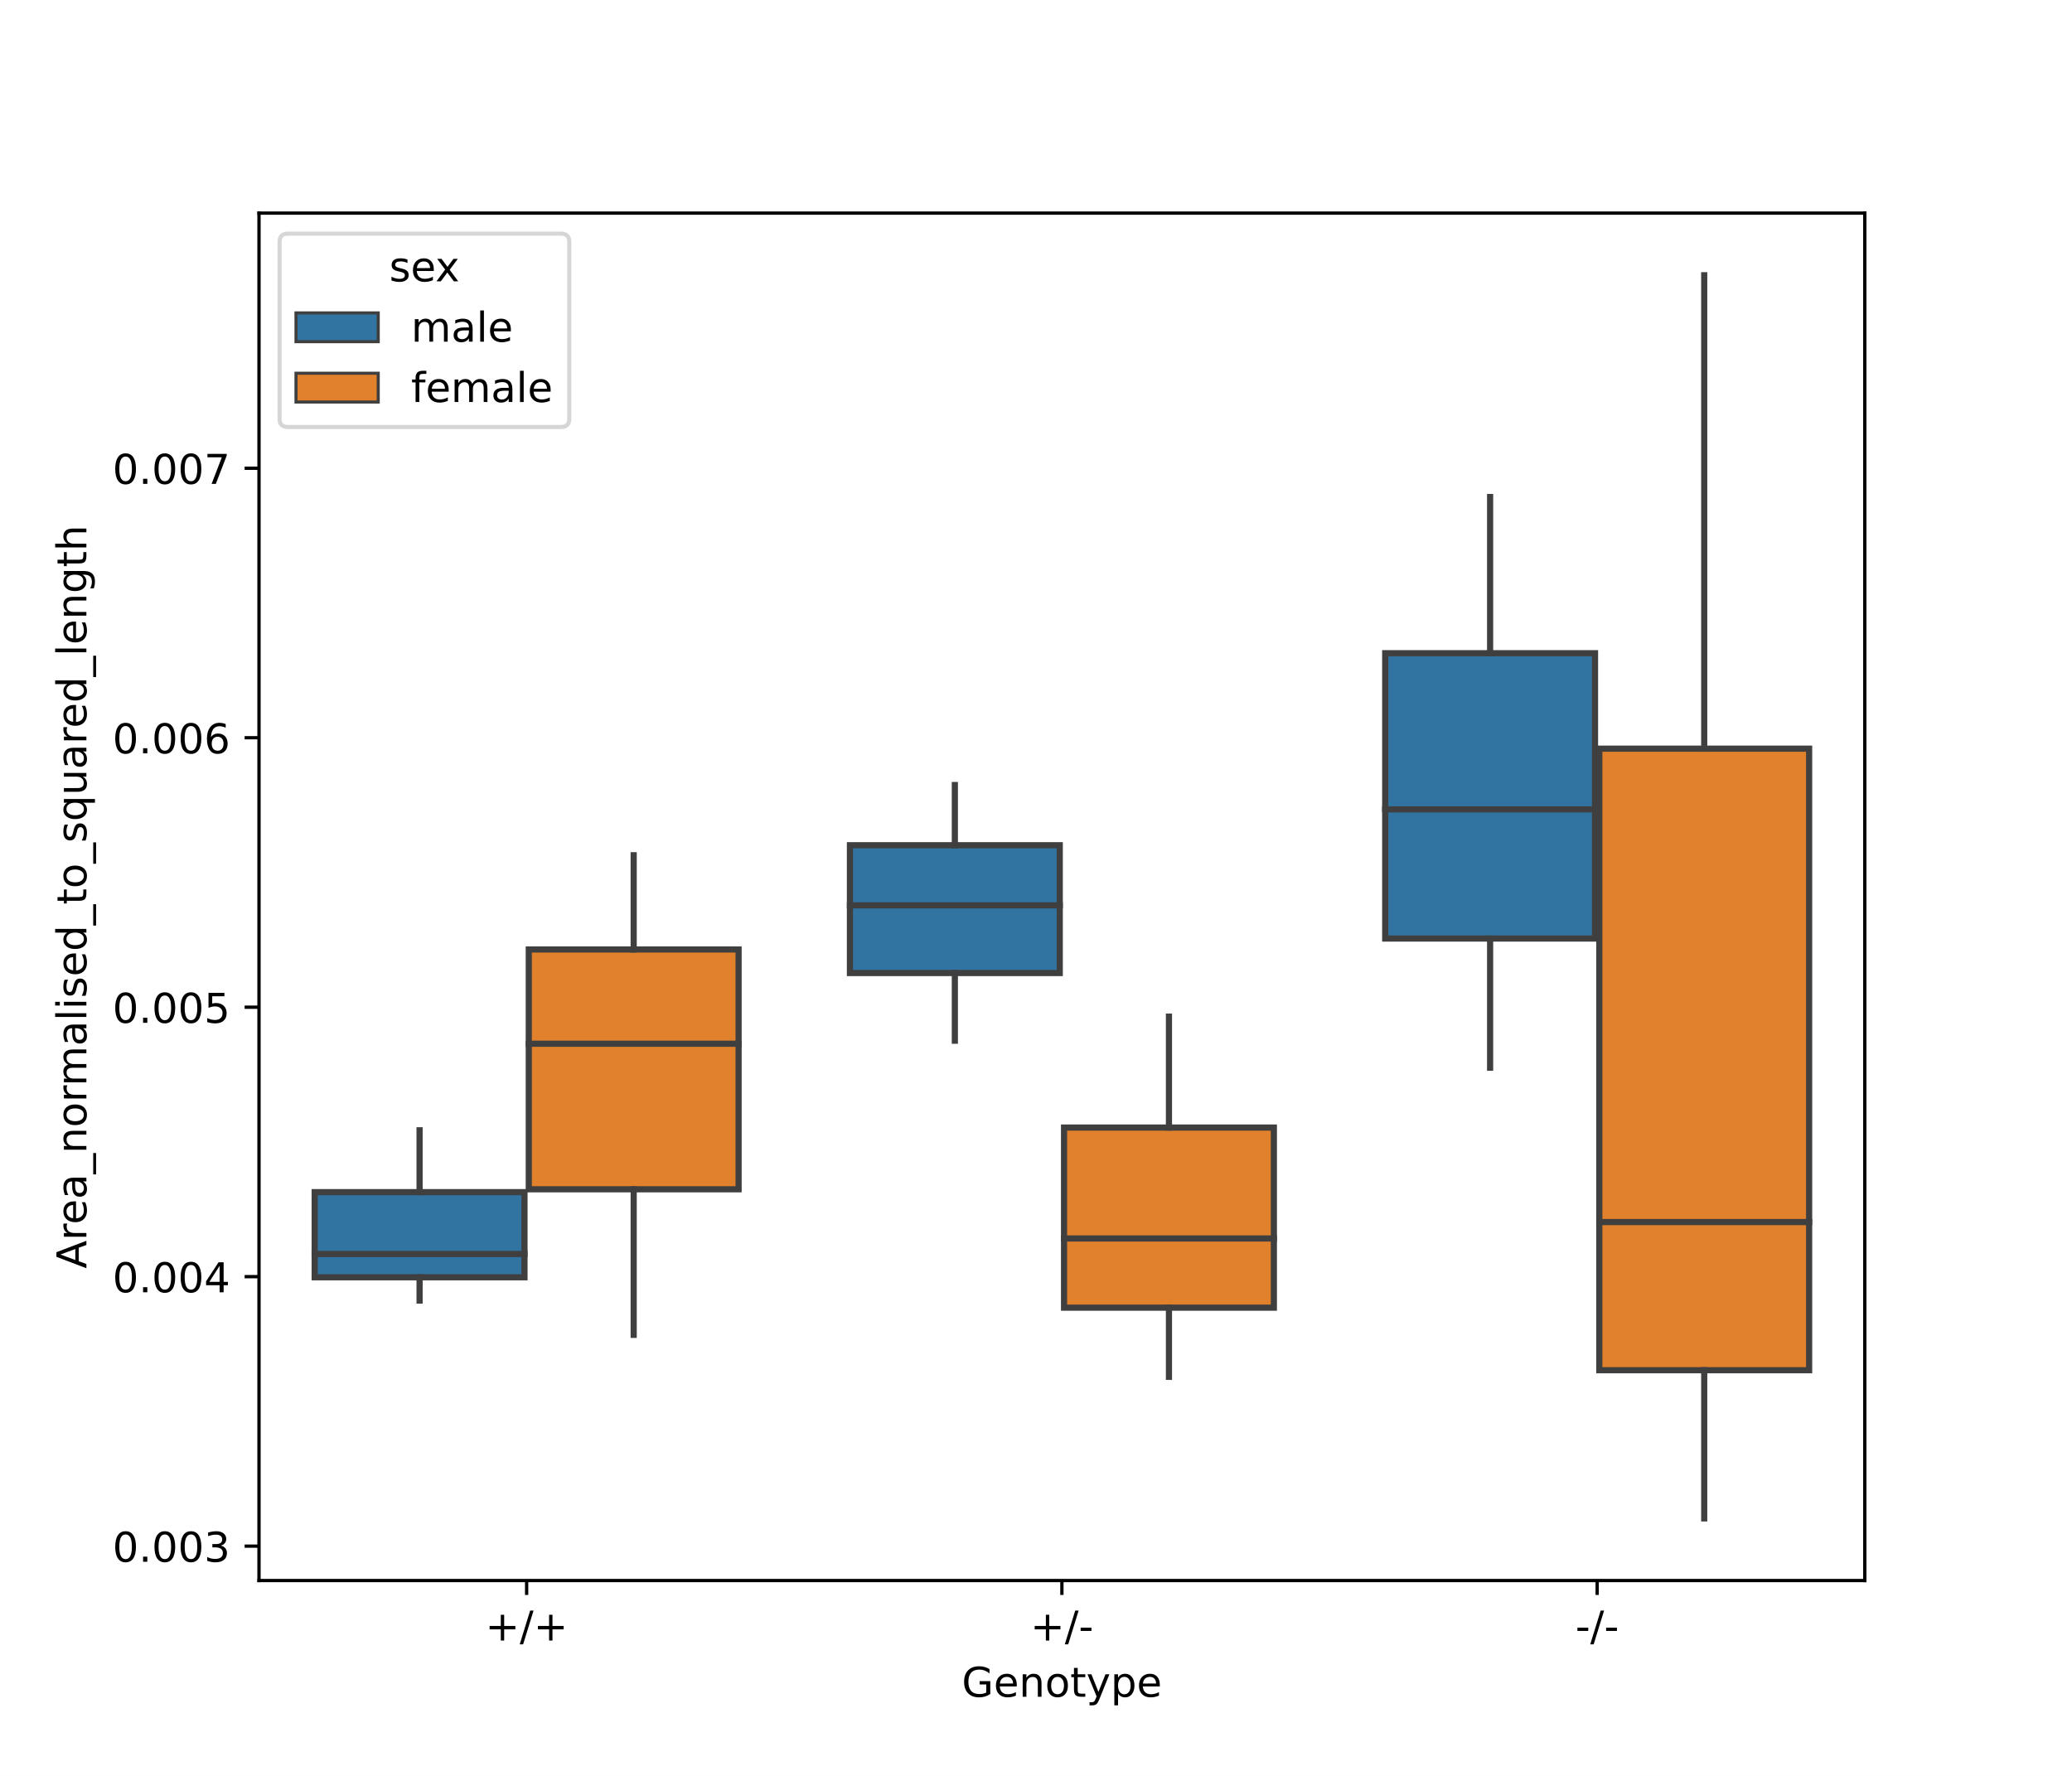
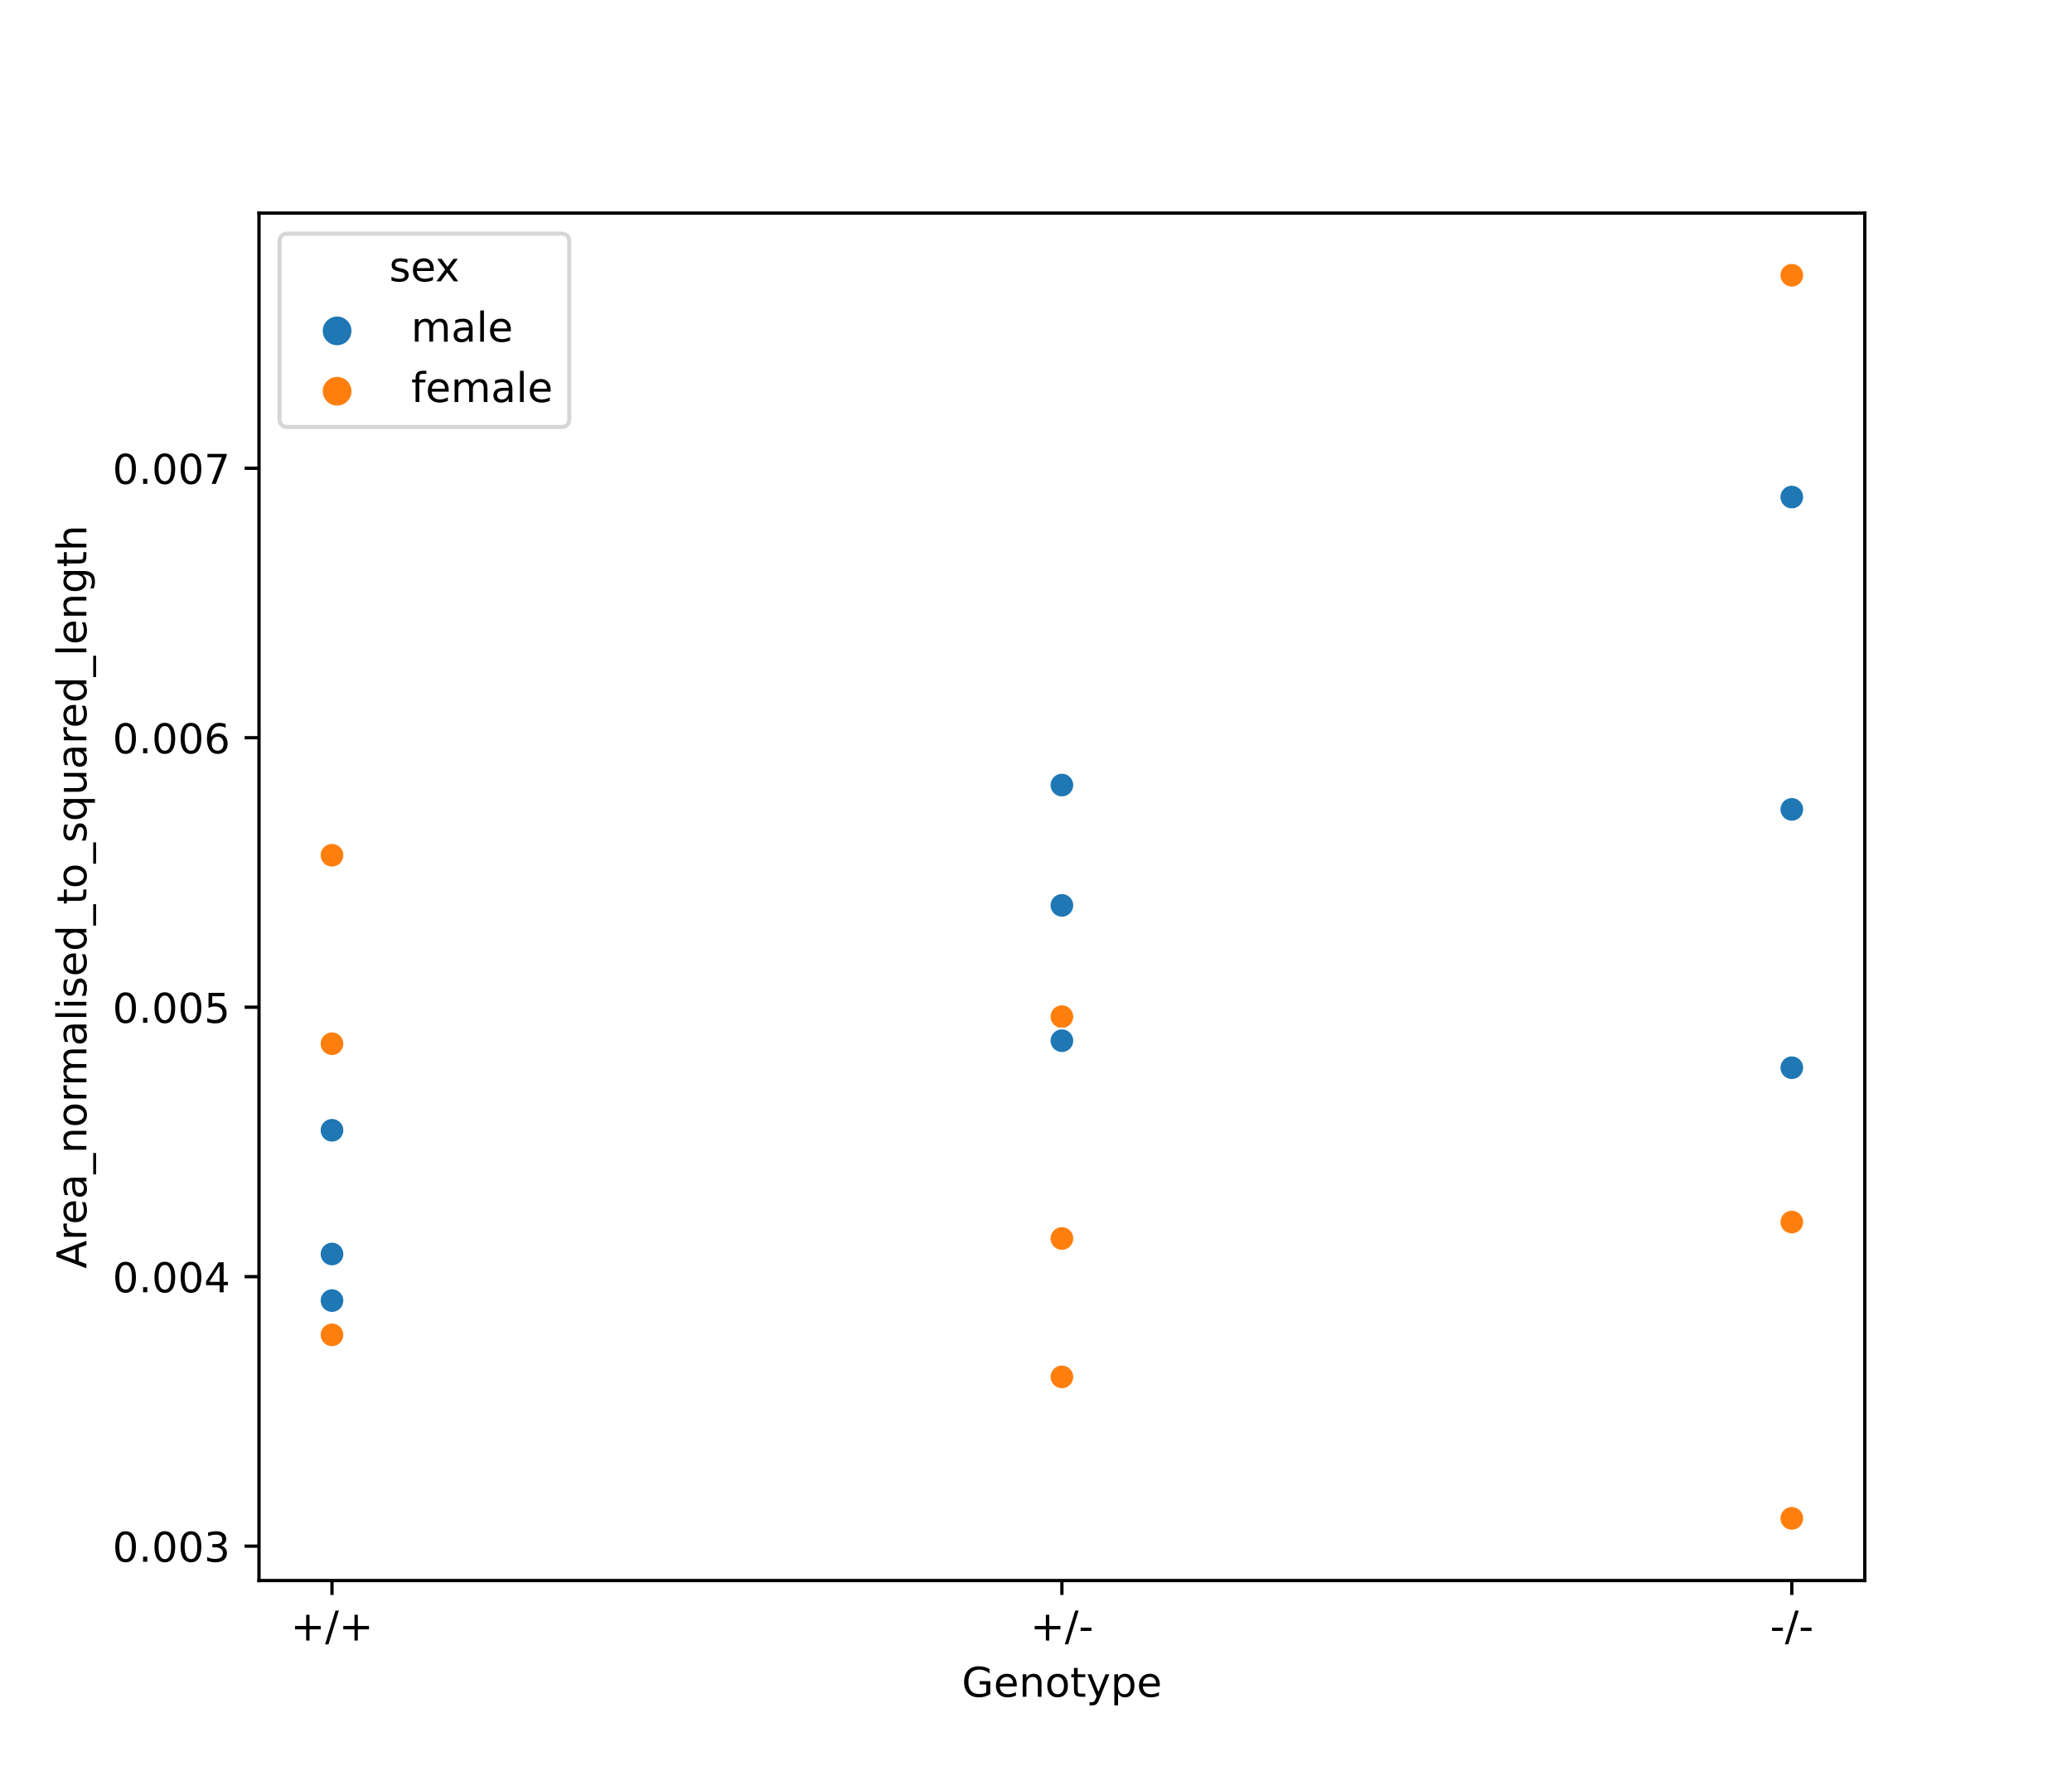
<svg xmlns="http://www.w3.org/2000/svg" xmlns:xlink="http://www.w3.org/1999/xlink" width="504pt" height="432pt" viewBox="0 0 504 432" version="1.1">
  <defs>
    <style type="text/css">*{stroke-linejoin: round; stroke-linecap: butt}</style>
  </defs>
  <g id="figure_1">
    <g id="patch_1">
      <path d="M 0 432  L 504 432  L 504 0  L 0 0  z " style="fill: #ffffff" />
    </g>
    <g id="axes_1">
      <g id="patch_2">
        <path d="M 63 384.48  L 453.6 384.48  L 453.6 51.84  L 63 51.84  z " style="fill: #ffffff" />
      </g>
-       <g id="patch_3">
-         <path d="M 76.541 310.713  L 127.579 310.713  L 127.579 290  L 76.541 290  L 76.541 310.713  z " clip-path="url(#pdd933a8f08)" style="fill: #3274a1; stroke: #3f3f3f; stroke-width: 1.5; stroke-linejoin: miter" />
-       </g>
-       <g id="patch_4">
-         <path d="M 128.621 289.305  L 179.659 289.305  L 179.659 230.971  L 128.621 230.971  L 128.621 289.305  z " clip-path="url(#pdd933a8f08)" style="fill: #e1812c; stroke: #3f3f3f; stroke-width: 1.5; stroke-linejoin: miter" />
-       </g>
-       <g id="patch_5">
-         <path d="M 206.741 236.702  L 257.779 236.702  L 257.779 205.608  L 206.741 205.608  L 206.741 236.702  z " clip-path="url(#pdd933a8f08)" style="fill: #3274a1; stroke: #3f3f3f; stroke-width: 1.5; stroke-linejoin: miter" />
-       </g>
-       <g id="patch_6">
-         <path d="M 258.821 318.103  L 309.859 318.103  L 309.859 274.291  L 258.821 274.291  L 258.821 318.103  z " clip-path="url(#pdd933a8f08)" style="fill: #e1812c; stroke: #3f3f3f; stroke-width: 1.5; stroke-linejoin: miter" />
-       </g>
-       <g id="patch_7">
-         <path d="M 336.941 228.31  L 387.979 228.31  L 387.979 158.899  L 336.941 158.899  L 336.941 228.31  z " clip-path="url(#pdd933a8f08)" style="fill: #3274a1; stroke: #3f3f3f; stroke-width: 1.5; stroke-linejoin: miter" />
-       </g>
-       <g id="patch_8">
-         <path d="M 389.021 333.319  L 440.059 333.319  L 440.059 182.119  L 389.021 182.119  L 389.021 333.319  z " clip-path="url(#pdd933a8f08)" style="fill: #e1812c; stroke: #3f3f3f; stroke-width: 1.5; stroke-linejoin: miter" />
-       </g>
-       <g id="patch_9">
-         <path d="M 128.1 572.765  L 128.1 572.765  L 128.1 572.765  L 128.1 572.765  z " clip-path="url(#pdd933a8f08)" style="fill: #3274a1; stroke: #3f3f3f; stroke-width: 0.75; stroke-linejoin: miter" />
-       </g>
-       <g id="patch_10">
-         <path d="M 128.1 572.765  L 128.1 572.765  L 128.1 572.765  L 128.1 572.765  z " clip-path="url(#pdd933a8f08)" style="fill: #e1812c; stroke: #3f3f3f; stroke-width: 0.75; stroke-linejoin: miter" />
-       </g>
+       <g id="PathCollection_1">
+         <defs>
+           <path id="C0_0_74283c61f3" d="M 0 3  C 0.796 3 1.559 2.684 2.121 2.121  C 2.684 1.559 3 0.796 3 -0  C 3 -0.796 2.684 -1.559 2.121 -2.121  C 1.559 -2.684 0.796 -3 0 -3  C -0.796 -3 -1.559 -2.684 -2.121 -2.121  C -2.684 -1.559 -3 -0.796 -3 0  C -3 0.796 -2.684 1.559 -2.121 2.121  C -1.559 2.684 -0.796 3 0 3  z " />
+         </defs>
+         <g clip-path="url(#pc0557d20fb)">
+           <use xlink:href="#C0_0_74283c61f3" x="80.755" y="253.899" style="fill: #ff7f0e; stroke: #ffffff; stroke-width: 0.48" />
+         </g>
+         <g clip-path="url(#pc0557d20fb)">
+           <use xlink:href="#C0_0_74283c61f3" x="80.755" y="208.042" style="fill: #ff7f0e; stroke: #ffffff; stroke-width: 0.48" />
+         </g>
+         <g clip-path="url(#pc0557d20fb)">
+           <use xlink:href="#C0_0_74283c61f3" x="80.755" y="324.71" style="fill: #ff7f0e; stroke: #ffffff; stroke-width: 0.48" />
+         </g>
+         <g clip-path="url(#pc0557d20fb)">
+           <use xlink:href="#C0_0_74283c61f3" x="258.3" y="334.934" style="fill: #ff7f0e; stroke: #ffffff; stroke-width: 0.48" />
+         </g>
+         <g clip-path="url(#pc0557d20fb)">
+           <use xlink:href="#C0_0_74283c61f3" x="258.3" y="247.31" style="fill: #ff7f0e; stroke: #ffffff; stroke-width: 0.48" />
+         </g>
+         <g clip-path="url(#pc0557d20fb)">
+           <use xlink:href="#C0_0_74283c61f3" x="258.3" y="301.272" style="fill: #ff7f0e; stroke: #ffffff; stroke-width: 0.48" />
+         </g>
+         <g clip-path="url(#pc0557d20fb)">
+           <use xlink:href="#C0_0_74283c61f3" x="435.845" y="297.277" style="fill: #ff7f0e; stroke: #ffffff; stroke-width: 0.48" />
+         </g>
+         <g clip-path="url(#pc0557d20fb)">
+           <use xlink:href="#C0_0_74283c61f3" x="435.845" y="66.96" style="fill: #ff7f0e; stroke: #ffffff; stroke-width: 0.48" />
+         </g>
+         <g clip-path="url(#pc0557d20fb)">
+           <use xlink:href="#C0_0_74283c61f3" x="435.845" y="369.36" style="fill: #ff7f0e; stroke: #ffffff; stroke-width: 0.48" />
+         </g>
+         <g clip-path="url(#pc0557d20fb)">
+           <use xlink:href="#C0_0_74283c61f3" x="80.755" y="274.95" style="fill: #1f77b4; stroke: #ffffff; stroke-width: 0.48" />
+         </g>
+         <g clip-path="url(#pc0557d20fb)">
+           <use xlink:href="#C0_0_74283c61f3" x="80.755" y="316.377" style="fill: #1f77b4; stroke: #ffffff; stroke-width: 0.48" />
+         </g>
+         <g clip-path="url(#pc0557d20fb)">
+           <use xlink:href="#C0_0_74283c61f3" x="80.755" y="305.049" style="fill: #1f77b4; stroke: #ffffff; stroke-width: 0.48" />
+         </g>
+         <g clip-path="url(#pc0557d20fb)">
+           <use xlink:href="#C0_0_74283c61f3" x="258.3" y="253.161" style="fill: #1f77b4; stroke: #ffffff; stroke-width: 0.48" />
+         </g>
+         <g clip-path="url(#pc0557d20fb)">
+           <use xlink:href="#C0_0_74283c61f3" x="258.3" y="190.972" style="fill: #1f77b4; stroke: #ffffff; stroke-width: 0.48" />
+         </g>
+         <g clip-path="url(#pc0557d20fb)">
+           <use xlink:href="#C0_0_74283c61f3" x="258.3" y="220.244" style="fill: #1f77b4; stroke: #ffffff; stroke-width: 0.48" />
+         </g>
+         <g clip-path="url(#pc0557d20fb)">
+           <use xlink:href="#C0_0_74283c61f3" x="435.845" y="259.732" style="fill: #1f77b4; stroke: #ffffff; stroke-width: 0.48" />
+         </g>
+         <g clip-path="url(#pc0557d20fb)">
+           <use xlink:href="#C0_0_74283c61f3" x="435.845" y="120.909" style="fill: #1f77b4; stroke: #ffffff; stroke-width: 0.48" />
+         </g>
+         <g clip-path="url(#pc0557d20fb)">
+           <use xlink:href="#C0_0_74283c61f3" x="435.845" y="196.888" style="fill: #1f77b4; stroke: #ffffff; stroke-width: 0.48" />
+         </g>
+       </g>
+       <g id="PathCollection_2" />
+       <g id="PathCollection_3" />
      <g id="matplotlib.axis_1">
        <g id="xtick_1">
          <g id="line2d_1">
            <defs>
-               <path id="m10653df3be" d="M 0 0  L 0 3.5  " style="stroke: #000000; stroke-width: 0.8" />
-             </defs>
-             <g>
-               <use xlink:href="#m10653df3be" x="128.1" y="384.48" style="stroke: #000000; stroke-width: 0.8" />
+               <path id="mb57c6b5e1b" d="M 0 0  L 0 3.5  " style="stroke: #000000; stroke-width: 0.8" />
+             </defs>
+             <g>
+               <use xlink:href="#mb57c6b5e1b" x="80.755" y="384.48" style="stroke: #000000; stroke-width: 0.8" />
            </g>
          </g>
          <g id="text_1">
-             <g transform="translate(118.0359 399.0784)scale(0.1 -0.1)">
+             <g transform="translate(70.69048 399.0784)scale(0.1 -0.1)">
              <defs>
                <path id="DejaVuSans-2b" d="M 2944 4013  L 2944 2272  L 4684 2272  L 4684 1741  L 2944 1741  L 2944 0  L 2419 0  L 2419 1741  L 678 1741  L 678 2272  L 2419 2272  L 2419 4013  L 2944 4013  z " transform="scale(0.015625)" />
                <path id="DejaVuSans-2f" d="M 1625 4666  L 2156 4666  L 531 -594  L 0 -594  L 1625 4666  z " transform="scale(0.015625)" />
              </defs>
              <use xlink:href="#DejaVuSans-2b" />
              <use xlink:href="#DejaVuSans-2f" x="83.789" />
              <use xlink:href="#DejaVuSans-2b" x="117.48" />
            </g>
          </g>
        </g>
        <g id="xtick_2">
          <g id="line2d_2">
            <g>
-               <use xlink:href="#m10653df3be" x="258.3" y="384.48" style="stroke: #000000; stroke-width: 0.8" />
+               <use xlink:href="#mb57c6b5e1b" x="258.3" y="384.48" style="stroke: #000000; stroke-width: 0.8" />
            </g>
          </g>
          <g id="text_2">
            <g transform="translate(250.6219 399.0784)scale(0.1 -0.1)">
              <defs>
                <path id="DejaVuSans-2d" d="M 313 2009  L 1997 2009  L 1997 1497  L 313 1497  L 313 2009  z " transform="scale(0.015625)" />
              </defs>
              <use xlink:href="#DejaVuSans-2b" />
              <use xlink:href="#DejaVuSans-2f" x="83.789" />
              <use xlink:href="#DejaVuSans-2d" x="117.48" />
            </g>
          </g>
        </g>
        <g id="xtick_3">
          <g id="line2d_3">
            <g>
-               <use xlink:href="#m10653df3be" x="388.5" y="384.48" style="stroke: #000000; stroke-width: 0.8" />
+               <use xlink:href="#mb57c6b5e1b" x="435.845" y="384.48" style="stroke: #000000; stroke-width: 0.8" />
            </g>
          </g>
          <g id="text_3">
-             <g transform="translate(383.2078 399.0784)scale(0.1 -0.1)">
+             <g transform="translate(430.5533 399.0784)scale(0.1 -0.1)">
              <use xlink:href="#DejaVuSans-2d" />
              <use xlink:href="#DejaVuSans-2f" x="36.084" />
              <use xlink:href="#DejaVuSans-2d" x="69.775" />
            </g>
          </g>
        </g>
        <g id="text_4">
          <g transform="translate(233.9508 412.7566)scale(0.1 -0.1)">
            <defs>
              <path id="DejaVuSans-47" d="M 3809 666  L 3809 1919  L 2778 1919  L 2778 2438  L 4434 2438  L 4434 434  Q 4069 175 3628 42  Q 3188 -91 2688 -91  Q 1594 -91 976 548  Q 359 1188 359 2328  Q 359 3472 976 4111  Q 1594 4750 2688 4750  Q 3144 4750 3555 4637  Q 3966 4525 4313 4306  L 4313 3634  Q 3963 3931 3569 4081  Q 3175 4231 2741 4231  Q 1884 4231 1454 3753  Q 1025 3275 1025 2328  Q 1025 1384 1454 906  Q 1884 428 2741 428  Q 3075 428 3337 486  Q 3600 544 3809 666  z " transform="scale(0.015625)" />
              <path id="DejaVuSans-65" d="M 3597 1894  L 3597 1613  L 953 1613  Q 991 1019 1311 708  Q 1631 397 2203 397  Q 2534 397 2845 478  Q 3156 559 3463 722  L 3463 178  Q 3153 47 2828 -22  Q 2503 -91 2169 -91  Q 1331 -91 842 396  Q 353 884 353 1716  Q 353 2575 817 3079  Q 1281 3584 2069 3584  Q 2775 3584 3186 3129  Q 3597 2675 3597 1894  z M 3022 2063  Q 3016 2534 2758 2815  Q 2500 3097 2075 3097  Q 1594 3097 1305 2825  Q 1016 2553 972 2059  L 3022 2063  z " transform="scale(0.015625)" />
              <path id="DejaVuSans-6e" d="M 3513 2113  L 3513 0  L 2938 0  L 2938 2094  Q 2938 2591 2744 2837  Q 2550 3084 2163 3084  Q 1697 3084 1428 2787  Q 1159 2491 1159 1978  L 1159 0  L 581 0  L 581 3500  L 1159 3500  L 1159 2956  Q 1366 3272 1645 3428  Q 1925 3584 2291 3584  Q 2894 3584 3203 3211  Q 3513 2838 3513 2113  z " transform="scale(0.015625)" />
              <path id="DejaVuSans-6f" d="M 1959 3097  Q 1497 3097 1228 2736  Q 959 2375 959 1747  Q 959 1119 1226 758  Q 1494 397 1959 397  Q 2419 397 2687 759  Q 2956 1122 2956 1747  Q 2956 2369 2687 2733  Q 2419 3097 1959 3097  z M 1959 3584  Q 2709 3584 3137 3096  Q 3566 2609 3566 1747  Q 3566 888 3137 398  Q 2709 -91 1959 -91  Q 1206 -91 779 398  Q 353 888 353 1747  Q 353 2609 779 3096  Q 1206 3584 1959 3584  z " transform="scale(0.015625)" />
              <path id="DejaVuSans-74" d="M 1172 4494  L 1172 3500  L 2356 3500  L 2356 3053  L 1172 3053  L 1172 1153  Q 1172 725 1289 603  Q 1406 481 1766 481  L 2356 481  L 2356 0  L 1766 0  Q 1100 0 847 248  Q 594 497 594 1153  L 594 3053  L 172 3053  L 172 3500  L 594 3500  L 594 4494  L 1172 4494  z " transform="scale(0.015625)" />
              <path id="DejaVuSans-79" d="M 2059 -325  Q 1816 -950 1584 -1140  Q 1353 -1331 966 -1331  L 506 -1331  L 506 -850  L 844 -850  Q 1081 -850 1212 -737  Q 1344 -625 1503 -206  L 1606 56  L 191 3500  L 800 3500  L 1894 763  L 2988 3500  L 3597 3500  L 2059 -325  z " transform="scale(0.015625)" />
              <path id="DejaVuSans-70" d="M 1159 525  L 1159 -1331  L 581 -1331  L 581 3500  L 1159 3500  L 1159 2969  Q 1341 3281 1617 3432  Q 1894 3584 2278 3584  Q 2916 3584 3314 3078  Q 3713 2572 3713 1747  Q 3713 922 3314 415  Q 2916 -91 2278 -91  Q 1894 -91 1617 61  Q 1341 213 1159 525  z M 3116 1747  Q 3116 2381 2855 2742  Q 2594 3103 2138 3103  Q 1681 3103 1420 2742  Q 1159 2381 1159 1747  Q 1159 1113 1420 752  Q 1681 391 2138 391  Q 2594 391 2855 752  Q 3116 1113 3116 1747  z " transform="scale(0.015625)" />
            </defs>
            <use xlink:href="#DejaVuSans-47" />
            <use xlink:href="#DejaVuSans-65" x="77.49" />
            <use xlink:href="#DejaVuSans-6e" x="139.014" />
            <use xlink:href="#DejaVuSans-6f" x="202.393" />
            <use xlink:href="#DejaVuSans-74" x="263.574" />
            <use xlink:href="#DejaVuSans-79" x="302.783" />
            <use xlink:href="#DejaVuSans-70" x="361.963" />
            <use xlink:href="#DejaVuSans-65" x="425.439" />
          </g>
        </g>
      </g>
      <g id="matplotlib.axis_2">
        <g id="ytick_1">
          <g id="line2d_4">
            <defs>
-               <path id="mfc0271020a" d="M 0 0  L -3.5 0  " style="stroke: #000000; stroke-width: 0.8" />
-             </defs>
-             <g>
-               <use xlink:href="#mfc0271020a" x="63" y="376.111" style="stroke: #000000; stroke-width: 0.8" />
+               <path id="m5c56c109b5" d="M 0 0  L -3.5 0  " style="stroke: #000000; stroke-width: 0.8" />
+             </defs>
+             <g>
+               <use xlink:href="#m5c56c109b5" x="63" y="376.111" style="stroke: #000000; stroke-width: 0.8" />
            </g>
          </g>
          <g id="text_5">
            <g transform="translate(27.37187 379.91)scale(0.1 -0.1)">
              <defs>
                <path id="DejaVuSans-30" d="M 2034 4250  Q 1547 4250 1301 3770  Q 1056 3291 1056 2328  Q 1056 1369 1301 889  Q 1547 409 2034 409  Q 2525 409 2770 889  Q 3016 1369 3016 2328  Q 3016 3291 2770 3770  Q 2525 4250 2034 4250  z M 2034 4750  Q 2819 4750 3233 4129  Q 3647 3509 3647 2328  Q 3647 1150 3233 529  Q 2819 -91 2034 -91  Q 1250 -91 836 529  Q 422 1150 422 2328  Q 422 3509 836 4129  Q 1250 4750 2034 4750  z " transform="scale(0.015625)" />
                <path id="DejaVuSans-2e" d="M 684 794  L 1344 794  L 1344 0  L 684 0  L 684 794  z " transform="scale(0.015625)" />
                <path id="DejaVuSans-33" d="M 2597 2516  Q 3050 2419 3304 2112  Q 3559 1806 3559 1356  Q 3559 666 3084 287  Q 2609 -91 1734 -91  Q 1441 -91 1130 -33  Q 819 25 488 141  L 488 750  Q 750 597 1062 519  Q 1375 441 1716 441  Q 2309 441 2620 675  Q 2931 909 2931 1356  Q 2931 1769 2642 2001  Q 2353 2234 1838 2234  L 1294 2234  L 1294 2753  L 1863 2753  Q 2328 2753 2575 2939  Q 2822 3125 2822 3475  Q 2822 3834 2567 4026  Q 2313 4219 1838 4219  Q 1578 4219 1281 4162  Q 984 4106 628 3988  L 628 4550  Q 988 4650 1302 4700  Q 1616 4750 1894 4750  Q 2613 4750 3031 4423  Q 3450 4097 3450 3541  Q 3450 3153 3228 2886  Q 3006 2619 2597 2516  z " transform="scale(0.015625)" />
              </defs>
              <use xlink:href="#DejaVuSans-30" />
              <use xlink:href="#DejaVuSans-2e" x="63.623" />
              <use xlink:href="#DejaVuSans-30" x="95.41" />
              <use xlink:href="#DejaVuSans-30" x="159.033" />
              <use xlink:href="#DejaVuSans-33" x="222.656" />
            </g>
          </g>
        </g>
        <g id="ytick_2">
          <g id="line2d_5">
            <g>
-               <use xlink:href="#mfc0271020a" x="63" y="310.559" style="stroke: #000000; stroke-width: 0.8" />
+               <use xlink:href="#m5c56c109b5" x="63" y="310.559" style="stroke: #000000; stroke-width: 0.8" />
            </g>
          </g>
          <g id="text_6">
            <g transform="translate(27.37187 314.3584)scale(0.1 -0.1)">
              <defs>
                <path id="DejaVuSans-34" d="M 2419 4116  L 825 1625  L 2419 1625  L 2419 4116  z M 2253 4666  L 3047 4666  L 3047 1625  L 3713 1625  L 3713 1100  L 3047 1100  L 3047 0  L 2419 0  L 2419 1100  L 313 1100  L 313 1709  L 2253 4666  z " transform="scale(0.015625)" />
              </defs>
              <use xlink:href="#DejaVuSans-30" />
              <use xlink:href="#DejaVuSans-2e" x="63.623" />
              <use xlink:href="#DejaVuSans-30" x="95.41" />
              <use xlink:href="#DejaVuSans-30" x="159.033" />
              <use xlink:href="#DejaVuSans-34" x="222.656" />
            </g>
          </g>
        </g>
        <g id="ytick_3">
          <g id="line2d_6">
            <g>
-               <use xlink:href="#mfc0271020a" x="63" y="245.008" style="stroke: #000000; stroke-width: 0.8" />
+               <use xlink:href="#m5c56c109b5" x="63" y="245.008" style="stroke: #000000; stroke-width: 0.8" />
            </g>
          </g>
          <g id="text_7">
            <g transform="translate(27.37187 248.8068)scale(0.1 -0.1)">
              <defs>
                <path id="DejaVuSans-35" d="M 691 4666  L 3169 4666  L 3169 4134  L 1269 4134  L 1269 2991  Q 1406 3038 1543 3061  Q 1681 3084 1819 3084  Q 2600 3084 3056 2656  Q 3513 2228 3513 1497  Q 3513 744 3044 326  Q 2575 -91 1722 -91  Q 1428 -91 1123 -41  Q 819 9 494 109  L 494 744  Q 775 591 1075 516  Q 1375 441 1709 441  Q 2250 441 2565 725  Q 2881 1009 2881 1497  Q 2881 1984 2565 2268  Q 2250 2553 1709 2553  Q 1456 2553 1204 2497  Q 953 2441 691 2322  L 691 4666  z " transform="scale(0.015625)" />
              </defs>
              <use xlink:href="#DejaVuSans-30" />
              <use xlink:href="#DejaVuSans-2e" x="63.623" />
              <use xlink:href="#DejaVuSans-30" x="95.41" />
              <use xlink:href="#DejaVuSans-30" x="159.033" />
              <use xlink:href="#DejaVuSans-35" x="222.656" />
            </g>
          </g>
        </g>
        <g id="ytick_4">
          <g id="line2d_7">
            <g>
-               <use xlink:href="#mfc0271020a" x="63" y="179.456" style="stroke: #000000; stroke-width: 0.8" />
+               <use xlink:href="#m5c56c109b5" x="63" y="179.456" style="stroke: #000000; stroke-width: 0.8" />
            </g>
          </g>
          <g id="text_8">
            <g transform="translate(27.37187 183.2553)scale(0.1 -0.1)">
              <defs>
                <path id="DejaVuSans-36" d="M 2113 2584  Q 1688 2584 1439 2293  Q 1191 2003 1191 1497  Q 1191 994 1439 701  Q 1688 409 2113 409  Q 2538 409 2786 701  Q 3034 994 3034 1497  Q 3034 2003 2786 2293  Q 2538 2584 2113 2584  z M 3366 4563  L 3366 3988  Q 3128 4100 2886 4159  Q 2644 4219 2406 4219  Q 1781 4219 1451 3797  Q 1122 3375 1075 2522  Q 1259 2794 1537 2939  Q 1816 3084 2150 3084  Q 2853 3084 3261 2657  Q 3669 2231 3669 1497  Q 3669 778 3244 343  Q 2819 -91 2113 -91  Q 1303 -91 875 529  Q 447 1150 447 2328  Q 447 3434 972 4092  Q 1497 4750 2381 4750  Q 2619 4750 2861 4703  Q 3103 4656 3366 4563  z " transform="scale(0.015625)" />
              </defs>
              <use xlink:href="#DejaVuSans-30" />
              <use xlink:href="#DejaVuSans-2e" x="63.623" />
              <use xlink:href="#DejaVuSans-30" x="95.41" />
              <use xlink:href="#DejaVuSans-30" x="159.033" />
              <use xlink:href="#DejaVuSans-36" x="222.656" />
            </g>
          </g>
        </g>
        <g id="ytick_5">
          <g id="line2d_8">
            <g>
-               <use xlink:href="#mfc0271020a" x="63" y="113.904" style="stroke: #000000; stroke-width: 0.8" />
+               <use xlink:href="#m5c56c109b5" x="63" y="113.904" style="stroke: #000000; stroke-width: 0.8" />
            </g>
          </g>
          <g id="text_9">
            <g transform="translate(27.37187 117.7037)scale(0.1 -0.1)">
              <defs>
                <path id="DejaVuSans-37" d="M 525 4666  L 3525 4666  L 3525 4397  L 1831 0  L 1172 0  L 2766 4134  L 525 4134  L 525 4666  z " transform="scale(0.015625)" />
              </defs>
              <use xlink:href="#DejaVuSans-30" />
              <use xlink:href="#DejaVuSans-2e" x="63.623" />
              <use xlink:href="#DejaVuSans-30" x="95.41" />
              <use xlink:href="#DejaVuSans-30" x="159.033" />
              <use xlink:href="#DejaVuSans-37" x="222.656" />
            </g>
          </g>
        </g>
        <g id="text_10">
          <g transform="translate(21.01406 308.5905)rotate(-90)scale(0.1 -0.1)">
            <defs>
              <path id="DejaVuSans-41" d="M 2188 4044  L 1331 1722  L 3047 1722  L 2188 4044  z M 1831 4666  L 2547 4666  L 4325 0  L 3669 0  L 3244 1197  L 1141 1197  L 716 0  L 50 0  L 1831 4666  z " transform="scale(0.015625)" />
              <path id="DejaVuSans-72" d="M 2631 2963  Q 2534 3019 2420 3045  Q 2306 3072 2169 3072  Q 1681 3072 1420 2755  Q 1159 2438 1159 1844  L 1159 0  L 581 0  L 581 3500  L 1159 3500  L 1159 2956  Q 1341 3275 1631 3429  Q 1922 3584 2338 3584  Q 2397 3584 2469 3576  Q 2541 3569 2628 3553  L 2631 2963  z " transform="scale(0.015625)" />
              <path id="DejaVuSans-61" d="M 2194 1759  Q 1497 1759 1228 1600  Q 959 1441 959 1056  Q 959 750 1161 570  Q 1363 391 1709 391  Q 2188 391 2477 730  Q 2766 1069 2766 1631  L 2766 1759  L 2194 1759  z M 3341 1997  L 3341 0  L 2766 0  L 2766 531  Q 2569 213 2275 61  Q 1981 -91 1556 -91  Q 1019 -91 701 211  Q 384 513 384 1019  Q 384 1609 779 1909  Q 1175 2209 1959 2209  L 2766 2209  L 2766 2266  Q 2766 2663 2505 2880  Q 2244 3097 1772 3097  Q 1472 3097 1187 3025  Q 903 2953 641 2809  L 641 3341  Q 956 3463 1253 3523  Q 1550 3584 1831 3584  Q 2591 3584 2966 3190  Q 3341 2797 3341 1997  z " transform="scale(0.015625)" />
              <path id="DejaVuSans-5f" d="M 3263 -1063  L 3263 -1509  L -63 -1509  L -63 -1063  L 3263 -1063  z " transform="scale(0.015625)" />
              <path id="DejaVuSans-6d" d="M 3328 2828  Q 3544 3216 3844 3400  Q 4144 3584 4550 3584  Q 5097 3584 5394 3201  Q 5691 2819 5691 2113  L 5691 0  L 5113 0  L 5113 2094  Q 5113 2597 4934 2840  Q 4756 3084 4391 3084  Q 3944 3084 3684 2787  Q 3425 2491 3425 1978  L 3425 0  L 2847 0  L 2847 2094  Q 2847 2600 2669 2842  Q 2491 3084 2119 3084  Q 1678 3084 1418 2786  Q 1159 2488 1159 1978  L 1159 0  L 581 0  L 581 3500  L 1159 3500  L 1159 2956  Q 1356 3278 1631 3431  Q 1906 3584 2284 3584  Q 2666 3584 2933 3390  Q 3200 3197 3328 2828  z " transform="scale(0.015625)" />
              <path id="DejaVuSans-6c" d="M 603 4863  L 1178 4863  L 1178 0  L 603 0  L 603 4863  z " transform="scale(0.015625)" />
              <path id="DejaVuSans-69" d="M 603 3500  L 1178 3500  L 1178 0  L 603 0  L 603 3500  z M 603 4863  L 1178 4863  L 1178 4134  L 603 4134  L 603 4863  z " transform="scale(0.015625)" />
              <path id="DejaVuSans-73" d="M 2834 3397  L 2834 2853  Q 2591 2978 2328 3040  Q 2066 3103 1784 3103  Q 1356 3103 1142 2972  Q 928 2841 928 2578  Q 928 2378 1081 2264  Q 1234 2150 1697 2047  L 1894 2003  Q 2506 1872 2764 1633  Q 3022 1394 3022 966  Q 3022 478 2636 193  Q 2250 -91 1575 -91  Q 1294 -91 989 -36  Q 684 19 347 128  L 347 722  Q 666 556 975 473  Q 1284 391 1588 391  Q 1994 391 2212 530  Q 2431 669 2431 922  Q 2431 1156 2273 1281  Q 2116 1406 1581 1522  L 1381 1569  Q 847 1681 609 1914  Q 372 2147 372 2553  Q 372 3047 722 3315  Q 1072 3584 1716 3584  Q 2034 3584 2315 3537  Q 2597 3491 2834 3397  z " transform="scale(0.015625)" />
              <path id="DejaVuSans-64" d="M 2906 2969  L 2906 4863  L 3481 4863  L 3481 0  L 2906 0  L 2906 525  Q 2725 213 2448 61  Q 2172 -91 1784 -91  Q 1150 -91 751 415  Q 353 922 353 1747  Q 353 2572 751 3078  Q 1150 3584 1784 3584  Q 2172 3584 2448 3432  Q 2725 3281 2906 2969  z M 947 1747  Q 947 1113 1208 752  Q 1469 391 1925 391  Q 2381 391 2643 752  Q 2906 1113 2906 1747  Q 2906 2381 2643 2742  Q 2381 3103 1925 3103  Q 1469 3103 1208 2742  Q 947 2381 947 1747  z " transform="scale(0.015625)" />
              <path id="DejaVuSans-71" d="M 947 1747  Q 947 1113 1208 752  Q 1469 391 1925 391  Q 2381 391 2643 752  Q 2906 1113 2906 1747  Q 2906 2381 2643 2742  Q 2381 3103 1925 3103  Q 1469 3103 1208 2742  Q 947 2381 947 1747  z M 2906 525  Q 2725 213 2448 61  Q 2172 -91 1784 -91  Q 1150 -91 751 415  Q 353 922 353 1747  Q 353 2572 751 3078  Q 1150 3584 1784 3584  Q 2172 3584 2448 3432  Q 2725 3281 2906 2969  L 2906 3500  L 3481 3500  L 3481 -1331  L 2906 -1331  L 2906 525  z " transform="scale(0.015625)" />
              <path id="DejaVuSans-75" d="M 544 1381  L 544 3500  L 1119 3500  L 1119 1403  Q 1119 906 1312 657  Q 1506 409 1894 409  Q 2359 409 2629 706  Q 2900 1003 2900 1516  L 2900 3500  L 3475 3500  L 3475 0  L 2900 0  L 2900 538  Q 2691 219 2414 64  Q 2138 -91 1772 -91  Q 1169 -91 856 284  Q 544 659 544 1381  z M 1991 3584  L 1991 3584  z " transform="scale(0.015625)" />
              <path id="DejaVuSans-67" d="M 2906 1791  Q 2906 2416 2648 2759  Q 2391 3103 1925 3103  Q 1463 3103 1205 2759  Q 947 2416 947 1791  Q 947 1169 1205 825  Q 1463 481 1925 481  Q 2391 481 2648 825  Q 2906 1169 2906 1791  z M 3481 434  Q 3481 -459 3084 -895  Q 2688 -1331 1869 -1331  Q 1566 -1331 1297 -1286  Q 1028 -1241 775 -1147  L 775 -588  Q 1028 -725 1275 -790  Q 1522 -856 1778 -856  Q 2344 -856 2625 -561  Q 2906 -266 2906 331  L 2906 616  Q 2728 306 2450 153  Q 2172 0 1784 0  Q 1141 0 747 490  Q 353 981 353 1791  Q 353 2603 747 3093  Q 1141 3584 1784 3584  Q 2172 3584 2450 3431  Q 2728 3278 2906 2969  L 2906 3500  L 3481 3500  L 3481 434  z " transform="scale(0.015625)" />
              <path id="DejaVuSans-68" d="M 3513 2113  L 3513 0  L 2938 0  L 2938 2094  Q 2938 2591 2744 2837  Q 2550 3084 2163 3084  Q 1697 3084 1428 2787  Q 1159 2491 1159 1978  L 1159 0  L 581 0  L 581 4863  L 1159 4863  L 1159 2956  Q 1366 3272 1645 3428  Q 1925 3584 2291 3584  Q 2894 3584 3203 3211  Q 3513 2838 3513 2113  z " transform="scale(0.015625)" />
            </defs>
            <use xlink:href="#DejaVuSans-41" />
            <use xlink:href="#DejaVuSans-72" x="68.408" />
            <use xlink:href="#DejaVuSans-65" x="107.271" />
            <use xlink:href="#DejaVuSans-61" x="168.795" />
            <use xlink:href="#DejaVuSans-5f" x="230.074" />
            <use xlink:href="#DejaVuSans-6e" x="280.074" />
            <use xlink:href="#DejaVuSans-6f" x="343.453" />
            <use xlink:href="#DejaVuSans-72" x="404.635" />
            <use xlink:href="#DejaVuSans-6d" x="443.998" />
            <use xlink:href="#DejaVuSans-61" x="541.41" />
            <use xlink:href="#DejaVuSans-6c" x="602.689" />
            <use xlink:href="#DejaVuSans-69" x="630.473" />
            <use xlink:href="#DejaVuSans-73" x="658.256" />
            <use xlink:href="#DejaVuSans-65" x="710.355" />
            <use xlink:href="#DejaVuSans-64" x="771.879" />
            <use xlink:href="#DejaVuSans-5f" x="835.355" />
            <use xlink:href="#DejaVuSans-74" x="885.355" />
            <use xlink:href="#DejaVuSans-6f" x="924.564" />
            <use xlink:href="#DejaVuSans-5f" x="985.746" />
            <use xlink:href="#DejaVuSans-73" x="1035.746" />
            <use xlink:href="#DejaVuSans-71" x="1087.846" />
            <use xlink:href="#DejaVuSans-75" x="1151.322" />
            <use xlink:href="#DejaVuSans-61" x="1214.701" />
            <use xlink:href="#DejaVuSans-72" x="1275.98" />
            <use xlink:href="#DejaVuSans-65" x="1314.844" />
            <use xlink:href="#DejaVuSans-64" x="1376.367" />
            <use xlink:href="#DejaVuSans-5f" x="1439.844" />
            <use xlink:href="#DejaVuSans-6c" x="1489.844" />
            <use xlink:href="#DejaVuSans-65" x="1517.627" />
            <use xlink:href="#DejaVuSans-6e" x="1579.15" />
            <use xlink:href="#DejaVuSans-67" x="1642.529" />
            <use xlink:href="#DejaVuSans-74" x="1706.006" />
            <use xlink:href="#DejaVuSans-68" x="1745.215" />
          </g>
        </g>
      </g>
-       <g id="line2d_9">
-         <path d="M 102.06 310.713  L 102.06 316.377  " clip-path="url(#pdd933a8f08)" style="fill: none; stroke: #3f3f3f; stroke-width: 1.5; stroke-linecap: square" />
-       </g>
-       <g id="line2d_10">
-         <path d="M 102.06 290  L 102.06 274.95  " clip-path="url(#pdd933a8f08)" style="fill: none; stroke: #3f3f3f; stroke-width: 1.5; stroke-linecap: square" />
-       </g>
-       <g id="line2d_11" />
-       <g id="line2d_12">
-         <path d="M 154.14 289.305  L 154.14 324.71  " clip-path="url(#pdd933a8f08)" style="fill: none; stroke: #3f3f3f; stroke-width: 1.5; stroke-linecap: square" />
-       </g>
-       <g id="line2d_13">
-         <path d="M 154.14 230.971  L 154.14 208.042  " clip-path="url(#pdd933a8f08)" style="fill: none; stroke: #3f3f3f; stroke-width: 1.5; stroke-linecap: square" />
-       </g>
-       <g id="line2d_14" />
-       <g id="line2d_15">
-         <path d="M 232.26 236.702  L 232.26 253.161  " clip-path="url(#pdd933a8f08)" style="fill: none; stroke: #3f3f3f; stroke-width: 1.5; stroke-linecap: square" />
-       </g>
-       <g id="line2d_16">
-         <path d="M 232.26 205.608  L 232.26 190.972  " clip-path="url(#pdd933a8f08)" style="fill: none; stroke: #3f3f3f; stroke-width: 1.5; stroke-linecap: square" />
-       </g>
-       <g id="line2d_17" />
-       <g id="line2d_18">
-         <path d="M 284.34 318.103  L 284.34 334.934  " clip-path="url(#pdd933a8f08)" style="fill: none; stroke: #3f3f3f; stroke-width: 1.5; stroke-linecap: square" />
-       </g>
-       <g id="line2d_19">
-         <path d="M 284.34 274.291  L 284.34 247.31  " clip-path="url(#pdd933a8f08)" style="fill: none; stroke: #3f3f3f; stroke-width: 1.5; stroke-linecap: square" />
-       </g>
-       <g id="line2d_20" />
-       <g id="line2d_21">
-         <path d="M 362.46 228.31  L 362.46 259.732  " clip-path="url(#pdd933a8f08)" style="fill: none; stroke: #3f3f3f; stroke-width: 1.5; stroke-linecap: square" />
-       </g>
-       <g id="line2d_22">
-         <path d="M 362.46 158.899  L 362.46 120.909  " clip-path="url(#pdd933a8f08)" style="fill: none; stroke: #3f3f3f; stroke-width: 1.5; stroke-linecap: square" />
-       </g>
-       <g id="line2d_23" />
-       <g id="line2d_24">
-         <path d="M 414.54 333.319  L 414.54 369.36  " clip-path="url(#pdd933a8f08)" style="fill: none; stroke: #3f3f3f; stroke-width: 1.5; stroke-linecap: square" />
-       </g>
-       <g id="line2d_25">
-         <path d="M 414.54 182.119  L 414.54 66.96  " clip-path="url(#pdd933a8f08)" style="fill: none; stroke: #3f3f3f; stroke-width: 1.5; stroke-linecap: square" />
-       </g>
-       <g id="line2d_26" />
-       <g id="line2d_27">
-         <path d="M 76.541 305.049  L 127.579 305.049  " clip-path="url(#pdd933a8f08)" style="fill: none; stroke: #3f3f3f; stroke-width: 1.5; stroke-linecap: square" />
-       </g>
-       <g id="line2d_28">
-         <path d="M 128.621 253.899  L 179.659 253.899  " clip-path="url(#pdd933a8f08)" style="fill: none; stroke: #3f3f3f; stroke-width: 1.5; stroke-linecap: square" />
-       </g>
-       <g id="line2d_29">
-         <path d="M 206.741 220.244  L 257.779 220.244  " clip-path="url(#pdd933a8f08)" style="fill: none; stroke: #3f3f3f; stroke-width: 1.5; stroke-linecap: square" />
-       </g>
-       <g id="line2d_30">
-         <path d="M 258.821 301.272  L 309.859 301.272  " clip-path="url(#pdd933a8f08)" style="fill: none; stroke: #3f3f3f; stroke-width: 1.5; stroke-linecap: square" />
-       </g>
-       <g id="line2d_31">
-         <path d="M 336.941 196.888  L 387.979 196.888  " clip-path="url(#pdd933a8f08)" style="fill: none; stroke: #3f3f3f; stroke-width: 1.5; stroke-linecap: square" />
-       </g>
-       <g id="line2d_32">
-         <path d="M 389.021 297.277  L 440.059 297.277  " clip-path="url(#pdd933a8f08)" style="fill: none; stroke: #3f3f3f; stroke-width: 1.5; stroke-linecap: square" />
-       </g>
-       <g id="patch_11">
+       <g id="patch_3">
        <path d="M 63 384.48  L 63 51.84  " style="fill: none; stroke: #000000; stroke-width: 0.8; stroke-linejoin: miter; stroke-linecap: square" />
      </g>
-       <g id="patch_12">
+       <g id="patch_4">
        <path d="M 453.6 384.48  L 453.6 51.84  " style="fill: none; stroke: #000000; stroke-width: 0.8; stroke-linejoin: miter; stroke-linecap: square" />
      </g>
-       <g id="patch_13">
+       <g id="patch_5">
        <path d="M 63 384.48  L 453.6 384.48  " style="fill: none; stroke: #000000; stroke-width: 0.8; stroke-linejoin: miter; stroke-linecap: square" />
      </g>
-       <g id="patch_14">
+       <g id="patch_6">
        <path d="M 63 51.84  L 453.6 51.84  " style="fill: none; stroke: #000000; stroke-width: 0.8; stroke-linejoin: miter; stroke-linecap: square" />
      </g>
      <g id="legend_1">
-         <g id="patch_15">
+         <g id="patch_7">
          <path d="M 70 103.874  L 136.473 103.874  Q 138.473 103.874 138.473 101.874  L 138.473 58.84  Q 138.473 56.84 136.473 56.84  L 70 56.84  Q 68 56.84 68 58.84  L 68 101.874  Q 68 103.874 70 103.874  z " style="fill: #ffffff; opacity: 0.8; stroke: #cccccc; stroke-linejoin: miter" />
        </g>
        <g id="text_11">
          <g transform="translate(94.68359 68.43844)scale(0.1 -0.1)">
            <defs>
              <path id="DejaVuSans-78" d="M 3513 3500  L 2247 1797  L 3578 0  L 2900 0  L 1881 1375  L 863 0  L 184 0  L 1544 1831  L 300 3500  L 978 3500  L 1906 2253  L 2834 3500  L 3513 3500  z " transform="scale(0.015625)" />
            </defs>
            <use xlink:href="#DejaVuSans-73" />
            <use xlink:href="#DejaVuSans-65" x="52.1" />
            <use xlink:href="#DejaVuSans-78" x="111.873" />
          </g>
        </g>
-         <g id="patch_16">
-           <path d="M 72 83.117  L 92 83.117  L 92 76.117  L 72 76.117  z " style="fill: #3274a1; stroke: #3f3f3f; stroke-width: 0.75; stroke-linejoin: miter" />
+         <g id="PathCollection_4">
+           <defs>
+             <path id="m31e5bd28a3" d="M 0 3  C 0.796 3 1.559 2.684 2.121 2.121  C 2.684 1.559 3 0.796 3 0  C 3 -0.796 2.684 -1.559 2.121 -2.121  C 1.559 -2.684 0.796 -3 0 -3  C -0.796 -3 -1.559 -2.684 -2.121 -2.121  C -2.684 -1.559 -3 -0.796 -3 0  C -3 0.796 -2.684 1.559 -2.121 2.121  C -1.559 2.684 -0.796 3 0 3  z " style="stroke: #1f77b4" />
+           </defs>
+           <g>
+             <use xlink:href="#m31e5bd28a3" x="82" y="80.492" style="fill: #1f77b4; stroke: #1f77b4" />
+           </g>
        </g>
        <g id="text_12">
          <g transform="translate(100 83.11656)scale(0.1 -0.1)">
            <use xlink:href="#DejaVuSans-6d" />
            <use xlink:href="#DejaVuSans-61" x="97.412" />
            <use xlink:href="#DejaVuSans-6c" x="158.691" />
            <use xlink:href="#DejaVuSans-65" x="186.475" />
          </g>
        </g>
-         <g id="patch_17">
-           <path d="M 72 97.795  L 92 97.795  L 92 90.795  L 72 90.795  z " style="fill: #e1812c; stroke: #3f3f3f; stroke-width: 0.75; stroke-linejoin: miter" />
+         <g id="PathCollection_5">
+           <defs>
+             <path id="m055e58b3c0" d="M 0 3  C 0.796 3 1.559 2.684 2.121 2.121  C 2.684 1.559 3 0.796 3 0  C 3 -0.796 2.684 -1.559 2.121 -2.121  C 1.559 -2.684 0.796 -3 0 -3  C -0.796 -3 -1.559 -2.684 -2.121 -2.121  C -2.684 -1.559 -3 -0.796 -3 0  C -3 0.796 -2.684 1.559 -2.121 2.121  C -1.559 2.684 -0.796 3 0 3  z " style="stroke: #ff7f0e" />
+           </defs>
+           <g>
+             <use xlink:href="#m055e58b3c0" x="82" y="95.17" style="fill: #ff7f0e; stroke: #ff7f0e" />
+           </g>
        </g>
        <g id="text_13">
          <g transform="translate(100 97.79469)scale(0.1 -0.1)">
            <defs>
              <path id="DejaVuSans-66" d="M 2375 4863  L 2375 4384  L 1825 4384  Q 1516 4384 1395 4259  Q 1275 4134 1275 3809  L 1275 3500  L 2222 3500  L 2222 3053  L 1275 3053  L 1275 0  L 697 0  L 697 3053  L 147 3053  L 147 3500  L 697 3500  L 697 3744  Q 697 4328 969 4595  Q 1241 4863 1831 4863  L 2375 4863  z " transform="scale(0.015625)" />
            </defs>
            <use xlink:href="#DejaVuSans-66" />
            <use xlink:href="#DejaVuSans-65" x="35.205" />
            <use xlink:href="#DejaVuSans-6d" x="96.729" />
            <use xlink:href="#DejaVuSans-61" x="194.141" />
            <use xlink:href="#DejaVuSans-6c" x="255.42" />
            <use xlink:href="#DejaVuSans-65" x="283.203" />
          </g>
        </g>
      </g>
    </g>
  </g>
  <defs>
-     <clipPath id="pdd933a8f08">
+     <clipPath id="pc0557d20fb">
      <rect x="63" y="51.84" width="390.6" height="332.64" />
    </clipPath>
  </defs>
</svg>
